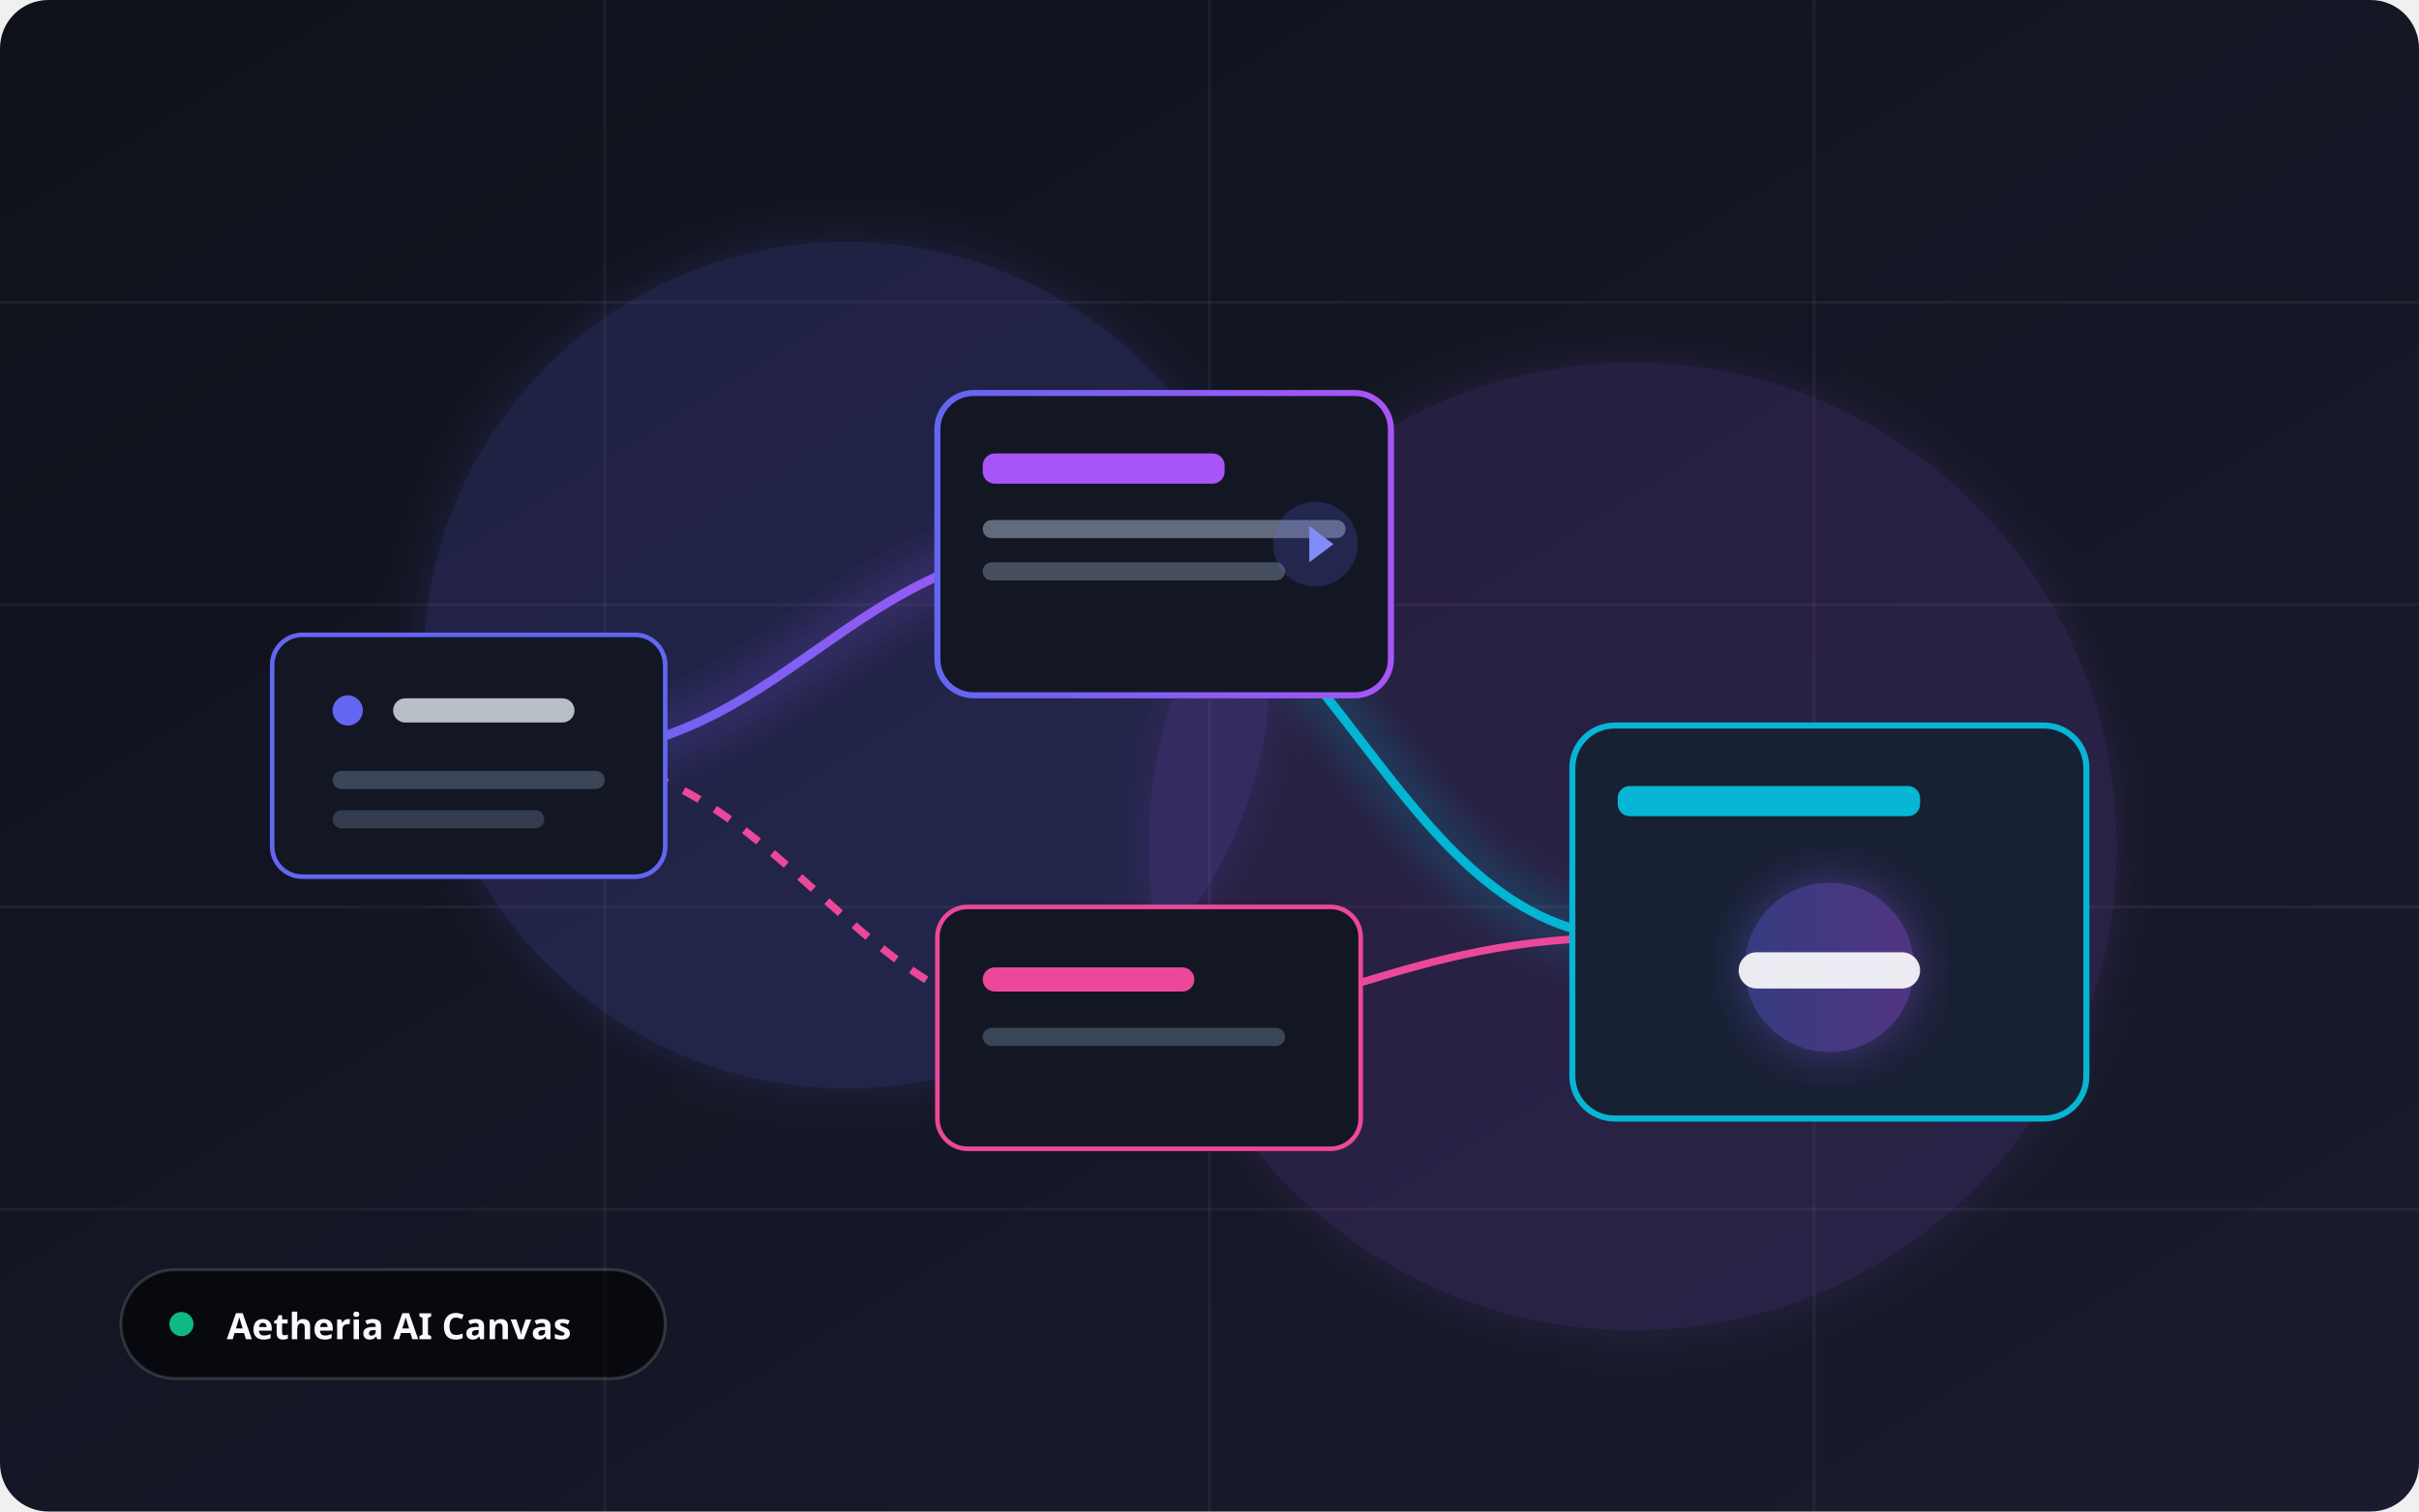
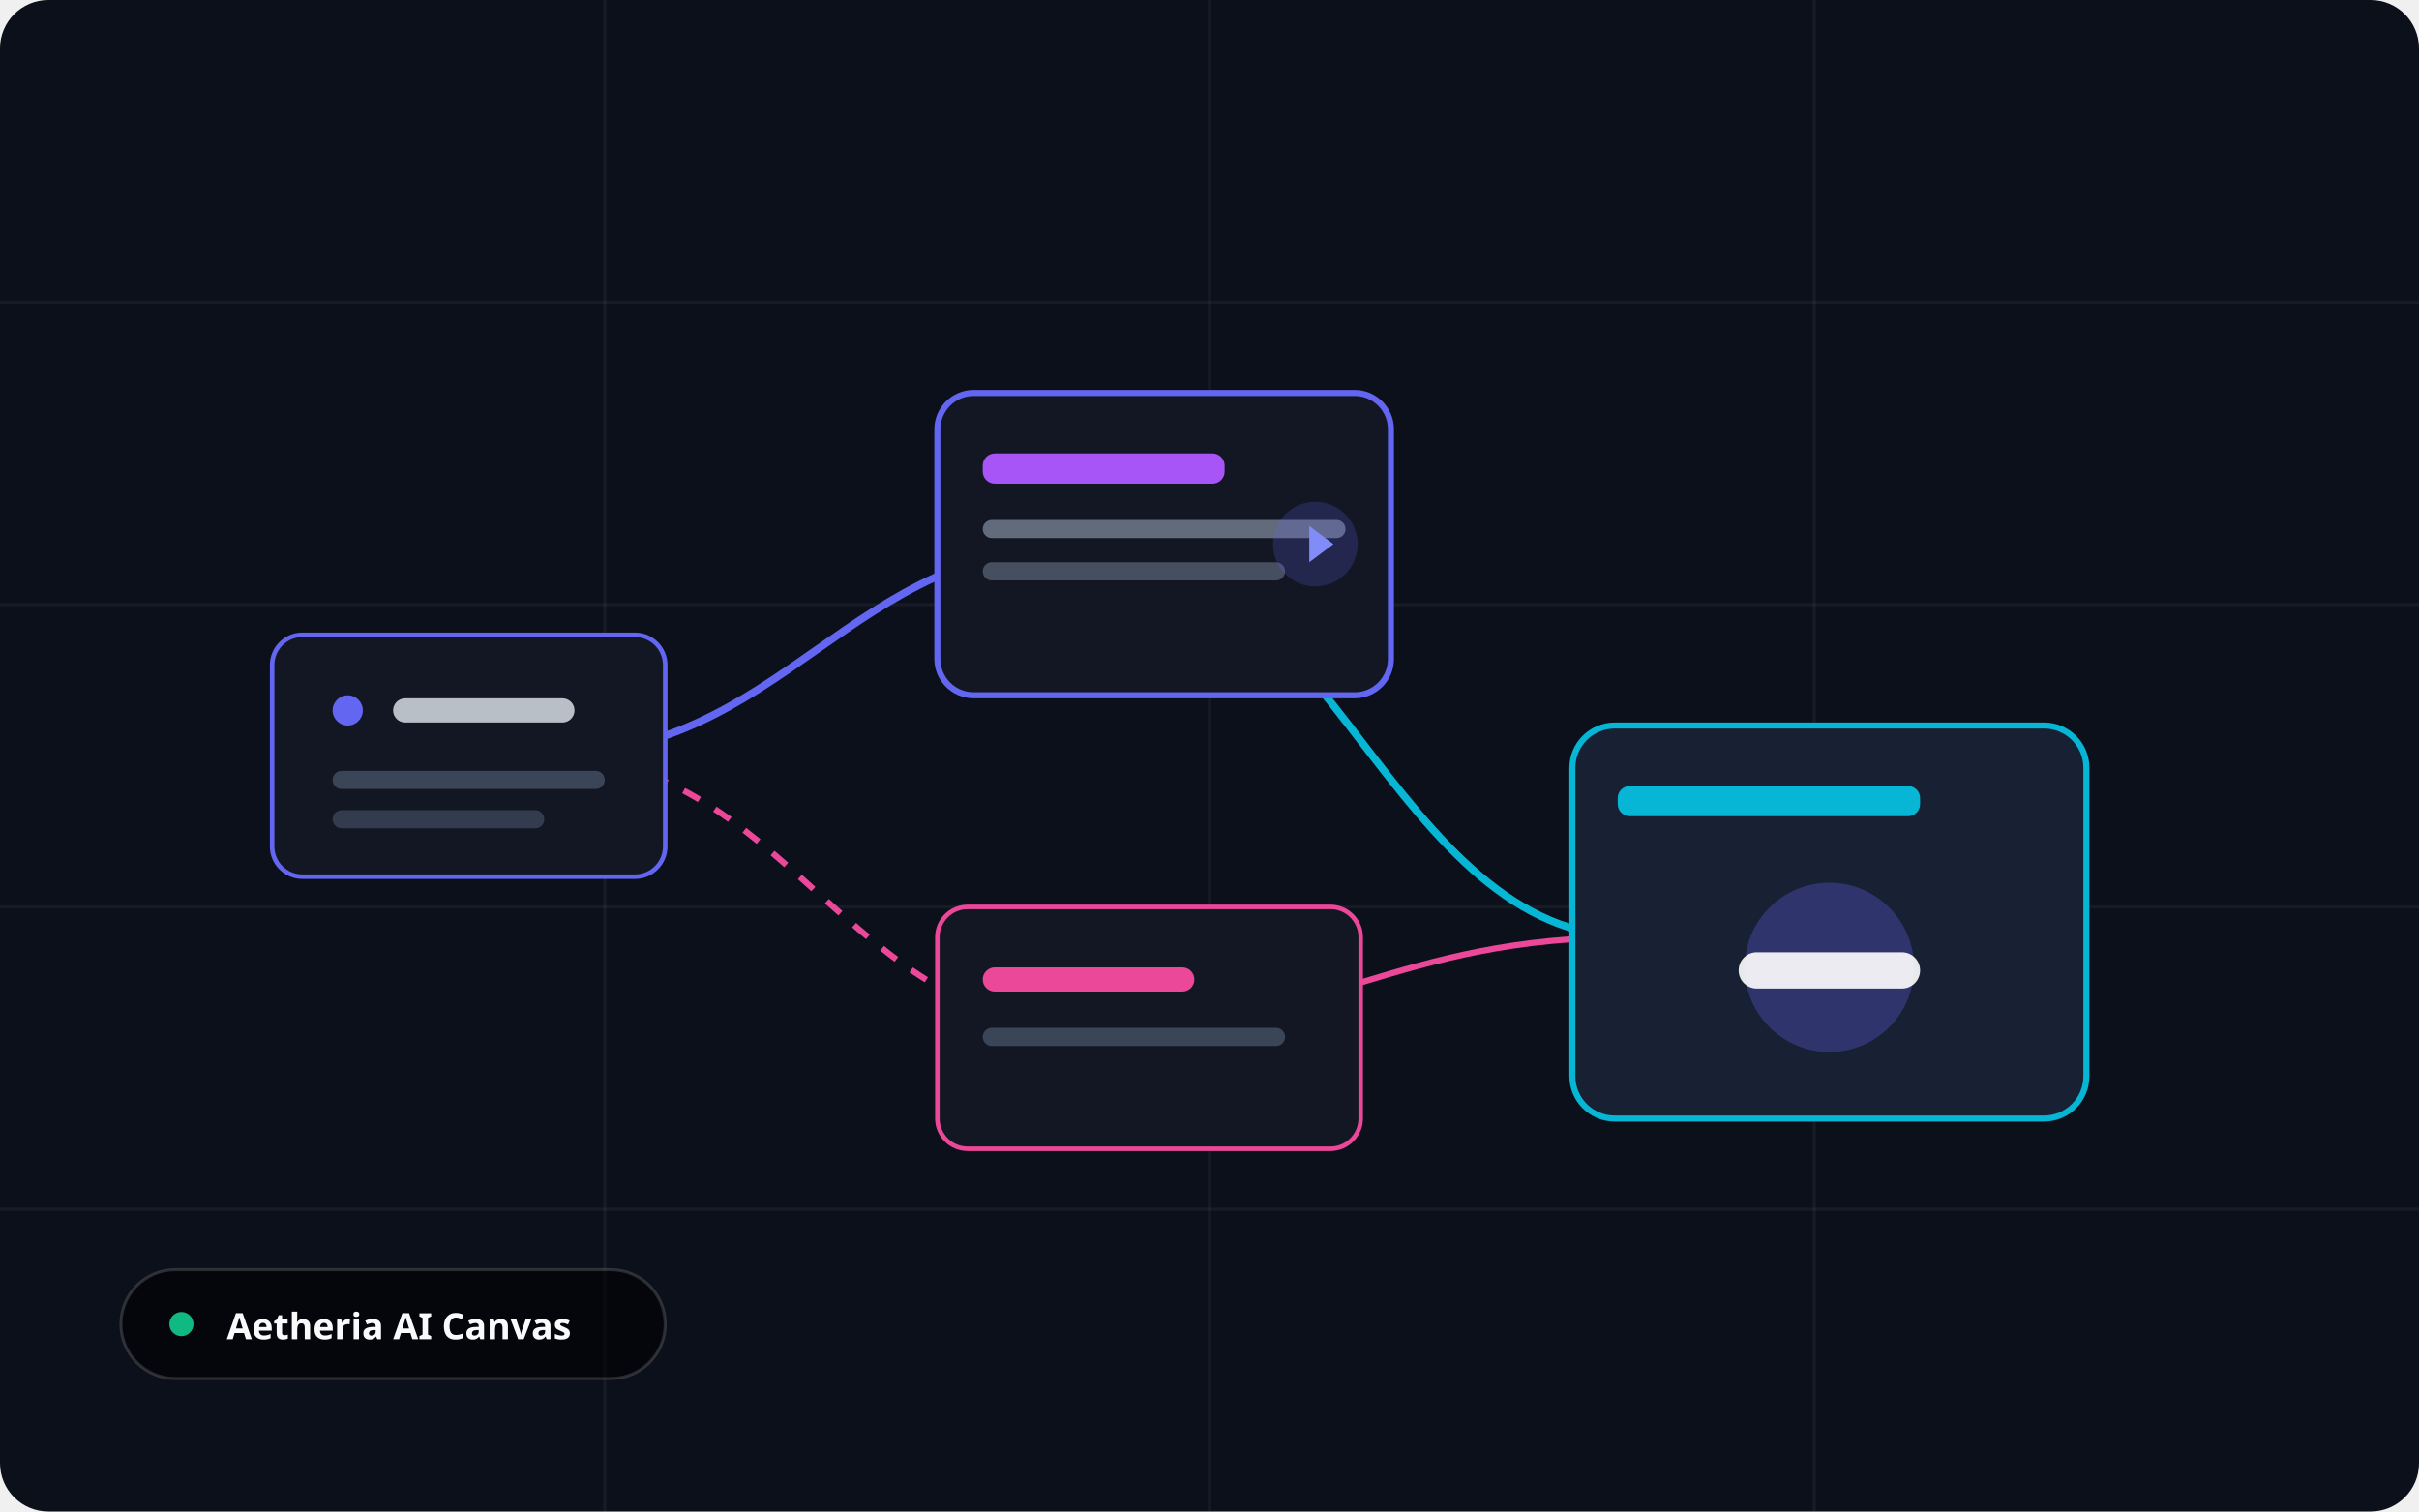
<svg xmlns="http://www.w3.org/2000/svg" viewBox="0 0 800 500" width="100%" height="100%">
-   <defs>
-     <linearGradient id="bg" x1="0%" y1="0%" x2="100%" y2="100%">
-       <stop offset="0%" stop-color="#0f111a" />
-       <stop offset="100%" stop-color="#181c2e" />
-     </linearGradient>
-     <linearGradient id="neonIndigo" x1="0%" y1="0%" x2="100%" y2="0%">
-       <stop offset="0%" stop-color="#6366F1" />
-       <stop offset="100%" stop-color="#A855F7" />
-     </linearGradient>
-     <filter id="glow" x="-20%" y="-20%" width="140%" height="140%">
-       <feGaussianBlur stdDeviation="8" result="blur" />
-       <feComposite in="SourceGraphic" in2="blur" operator="over" />
-     </filter>
-   </defs>
-   <rect width="800" height="500" rx="16" fill="url(#bg)" />
+   <rect width="800" height="500" rx="16" fill="#0c101b" />
  <g stroke="rgba(255,255,255,0.05)" stroke-width="1">
    <line x1="0" y1="100" x2="800" y2="100" />
    <line x1="0" y1="200" x2="800" y2="200" />
    <line x1="0" y1="300" x2="800" y2="300" />
    <line x1="0" y1="400" x2="800" y2="400" />
    <line x1="200" y1="0" x2="200" y2="500" />
    <line x1="400" y1="0" x2="400" y2="500" />
    <line x1="600" y1="0" x2="600" y2="500" />
  </g>
-   <circle cx="280" cy="220" r="140" fill="#6366F1" opacity="0.18" filter="url(#glow)" />
-   <circle cx="540" cy="280" r="160" fill="#A855F7" opacity="0.14" filter="url(#glow)" />
-   <path d="M 180 250 C 260 250, 280 180, 360 180" fill="none" stroke="url(#neonIndigo)" stroke-width="3" filter="url(#glow)" />
-   <path d="M 360 180 C 440 180, 460 310, 540 310" fill="none" stroke="#06B6D4" stroke-width="3" filter="url(#glow)" />
-   <path d="M 180 250 C 260 250, 280 340, 360 340" fill="none" stroke="#EC4899" stroke-width="2.5" stroke-dasharray="6,6" />
-   <path d="M 360 340 C 440 340, 460 310, 540 310" fill="none" stroke="#EC4899" stroke-width="2.5" />
+   <path d="M 180 250 C 260 250, 280 180, 360 180" fill="none" stroke="#6366F1" stroke-width="2.5" />
+   <path d="M 360 180 C 440 180, 460 310, 540 310" fill="none" stroke="#06B6D4" stroke-width="2.5" />
+   <path d="M 180 250 C 260 250, 280 340, 360 340" fill="none" stroke="#EC4899" stroke-width="2" stroke-dasharray="6,6" />
+   <path d="M 360 340 C 440 340, 460 310, 540 310" fill="none" stroke="#EC4899" stroke-width="2" />
  <rect x="90" y="210" width="130" height="80" rx="10" fill="#131724" stroke="#6366F1" stroke-width="1.5" />
  <circle cx="115" cy="235" r="5" fill="#6366F1" />
  <rect x="130" y="231" width="60" height="8" rx="4" fill="#E2E8F0" opacity="0.8" />
  <rect x="110" y="255" width="90" height="6" rx="3" fill="#64748B" opacity="0.5" />
  <rect x="110" y="268" width="70" height="6" rx="3" fill="#64748B" opacity="0.4" />
-   <rect x="310" y="130" width="150" height="100" rx="12" fill="#131724" stroke="url(#neonIndigo)" stroke-width="2" />
+   <rect x="310" y="130" width="150" height="100" rx="12" fill="#131724" stroke="#6366F1" stroke-width="2" />
  <rect x="325" y="150" width="80" height="10" rx="4" fill="#A855F7" />
  <rect x="325" y="172" width="120" height="6" rx="3" fill="#94A3B8" opacity="0.6" />
  <rect x="325" y="186" width="100" height="6" rx="3" fill="#94A3B8" opacity="0.4" />
  <circle cx="435" cy="180" r="14" fill="#6366F1" opacity="0.2" />
  <polygon points="433,174 441,180 433,186" fill="#818CF8" />
  <rect x="310" y="300" width="140" height="80" rx="10" fill="#131724" stroke="#EC4899" stroke-width="1.5" />
  <rect x="325" y="320" width="70" height="8" rx="4" fill="#EC4899" />
  <rect x="325" y="340" width="100" height="6" rx="3" fill="#64748B" opacity="0.5" />
  <rect x="520" y="240" width="170" height="130" rx="14" fill="#182033" stroke="#06B6D4" stroke-width="2" />
  <rect x="535" y="260" width="100" height="10" rx="4" fill="#06B6D4" />
-   <circle cx="605" cy="320" r="28" fill="url(#neonIndigo)" opacity="0.4" filter="url(#glow)" />
+   <circle cx="605" cy="320" r="28" fill="#6366F1" opacity="0.3" />
  <rect x="575" y="315" width="60" height="12" rx="6" fill="#FFFFFF" opacity="0.9" />
  <g transform="translate(40, 420)">
    <rect width="180" height="36" rx="18" fill="rgba(0,0,0,0.6)" stroke="rgba(255,255,255,0.15)" />
    <circle cx="20" cy="18" r="4" fill="#10B981" />
    <text x="35" y="23" fill="#F8FAFC" font-family="system-ui, sans-serif" font-size="12" font-weight="600">Aetheria AI Canvas</text>
  </g>
</svg>
